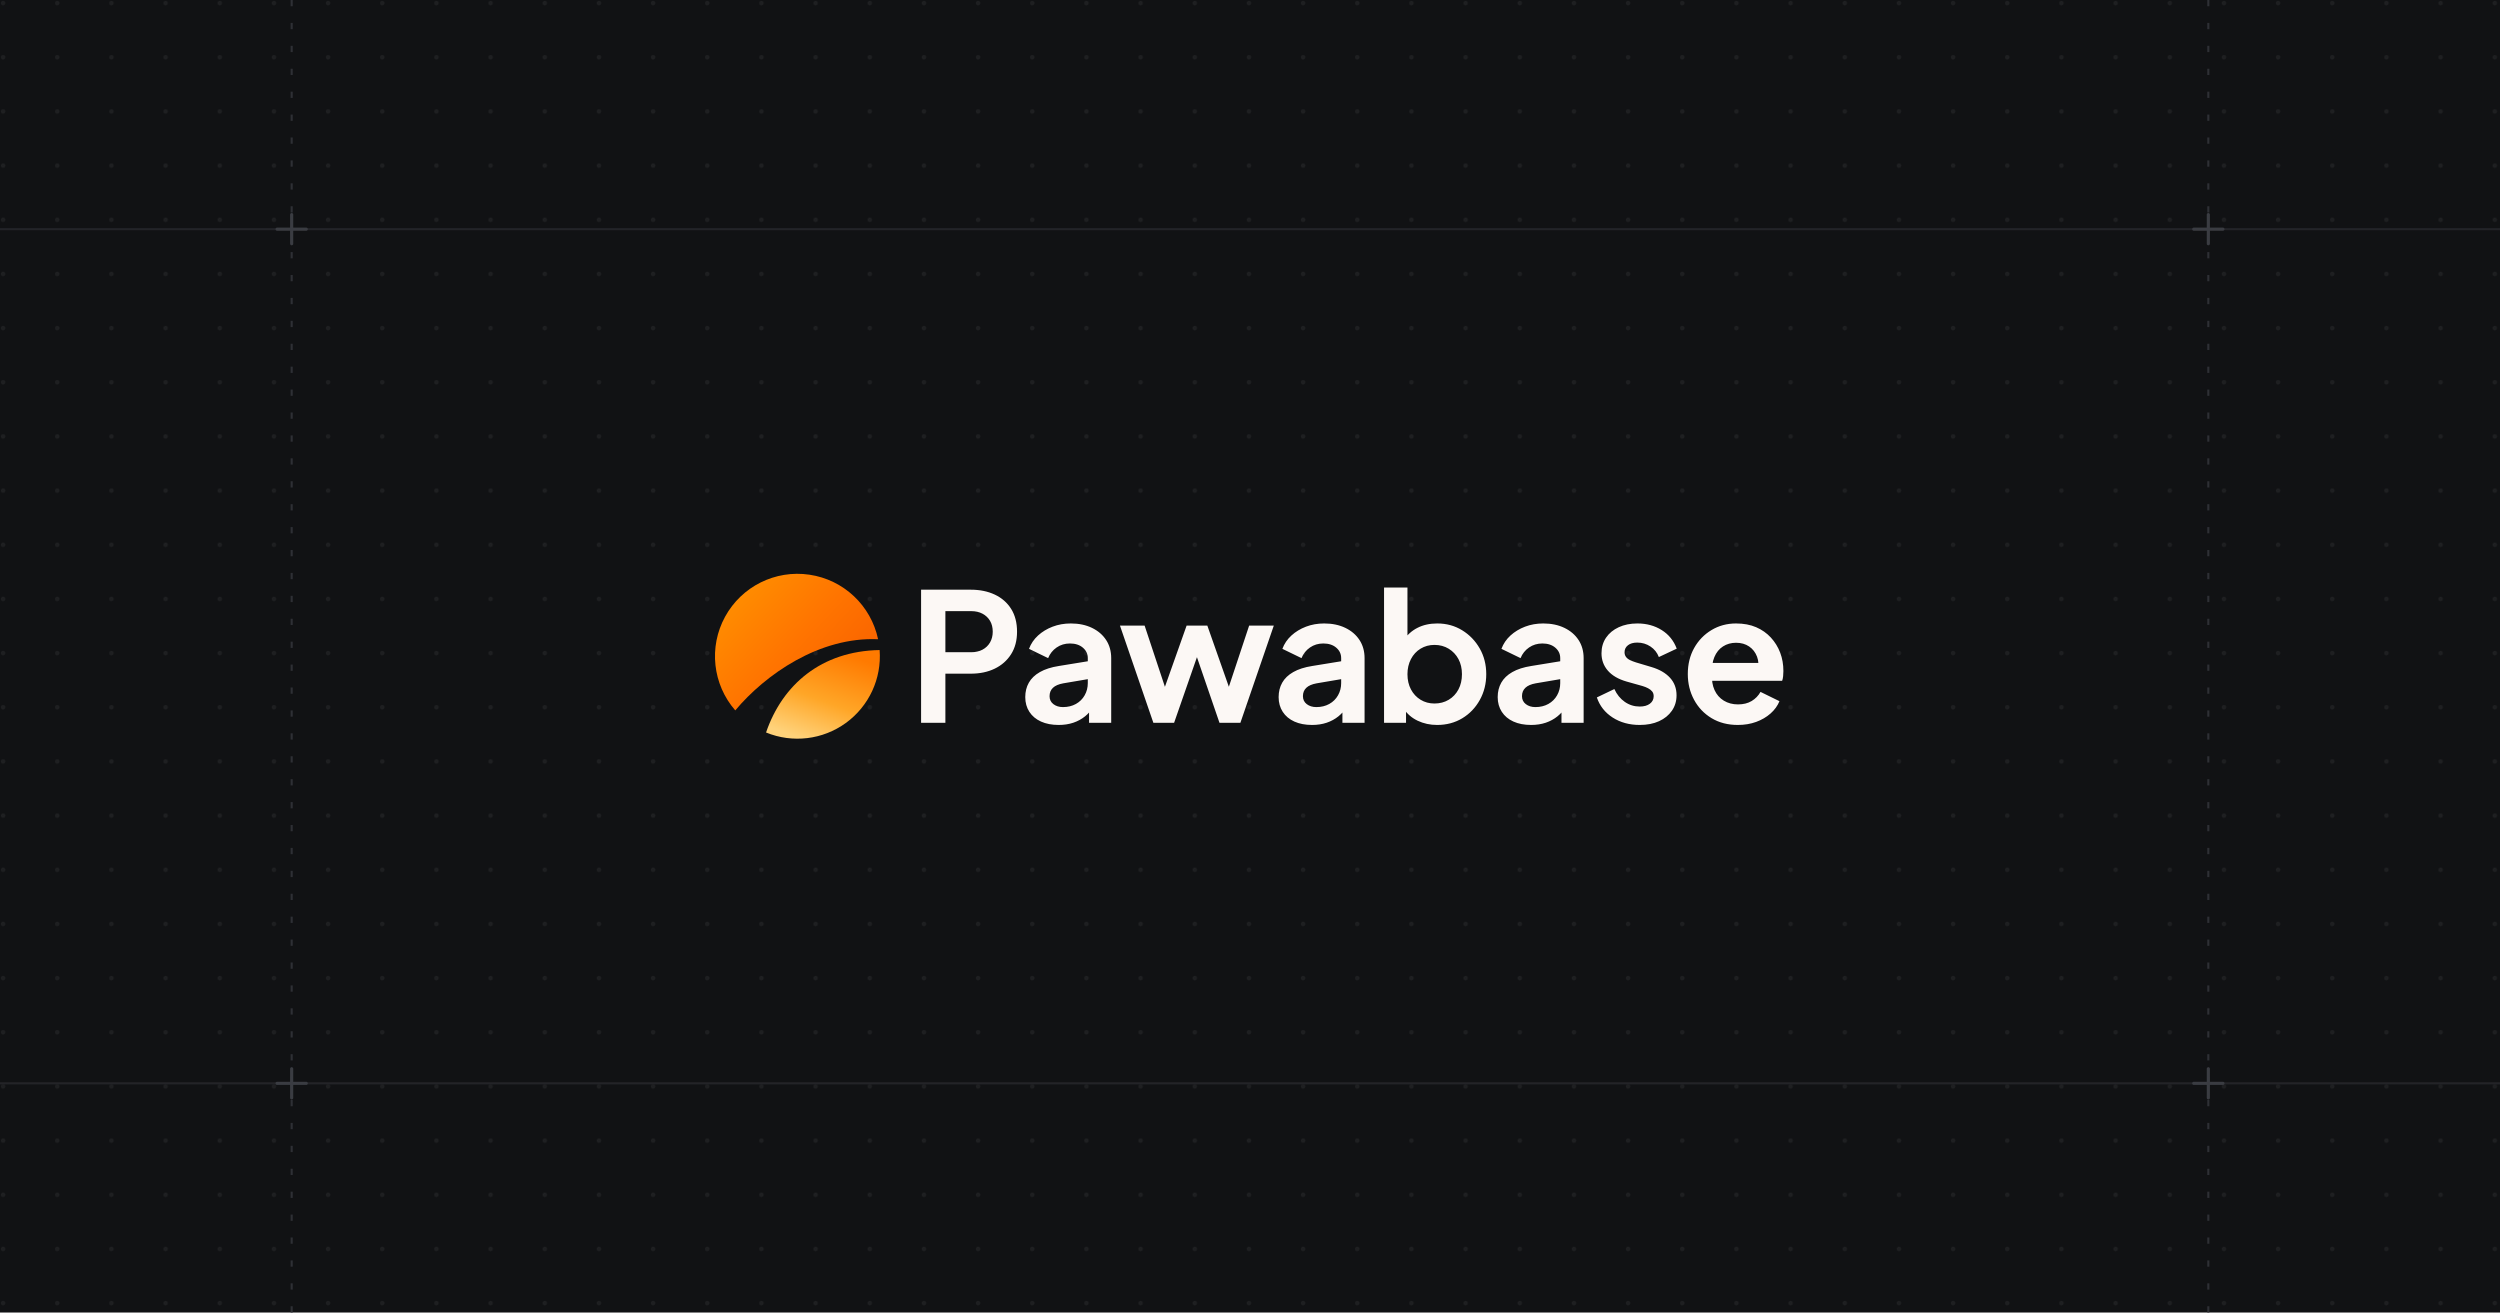
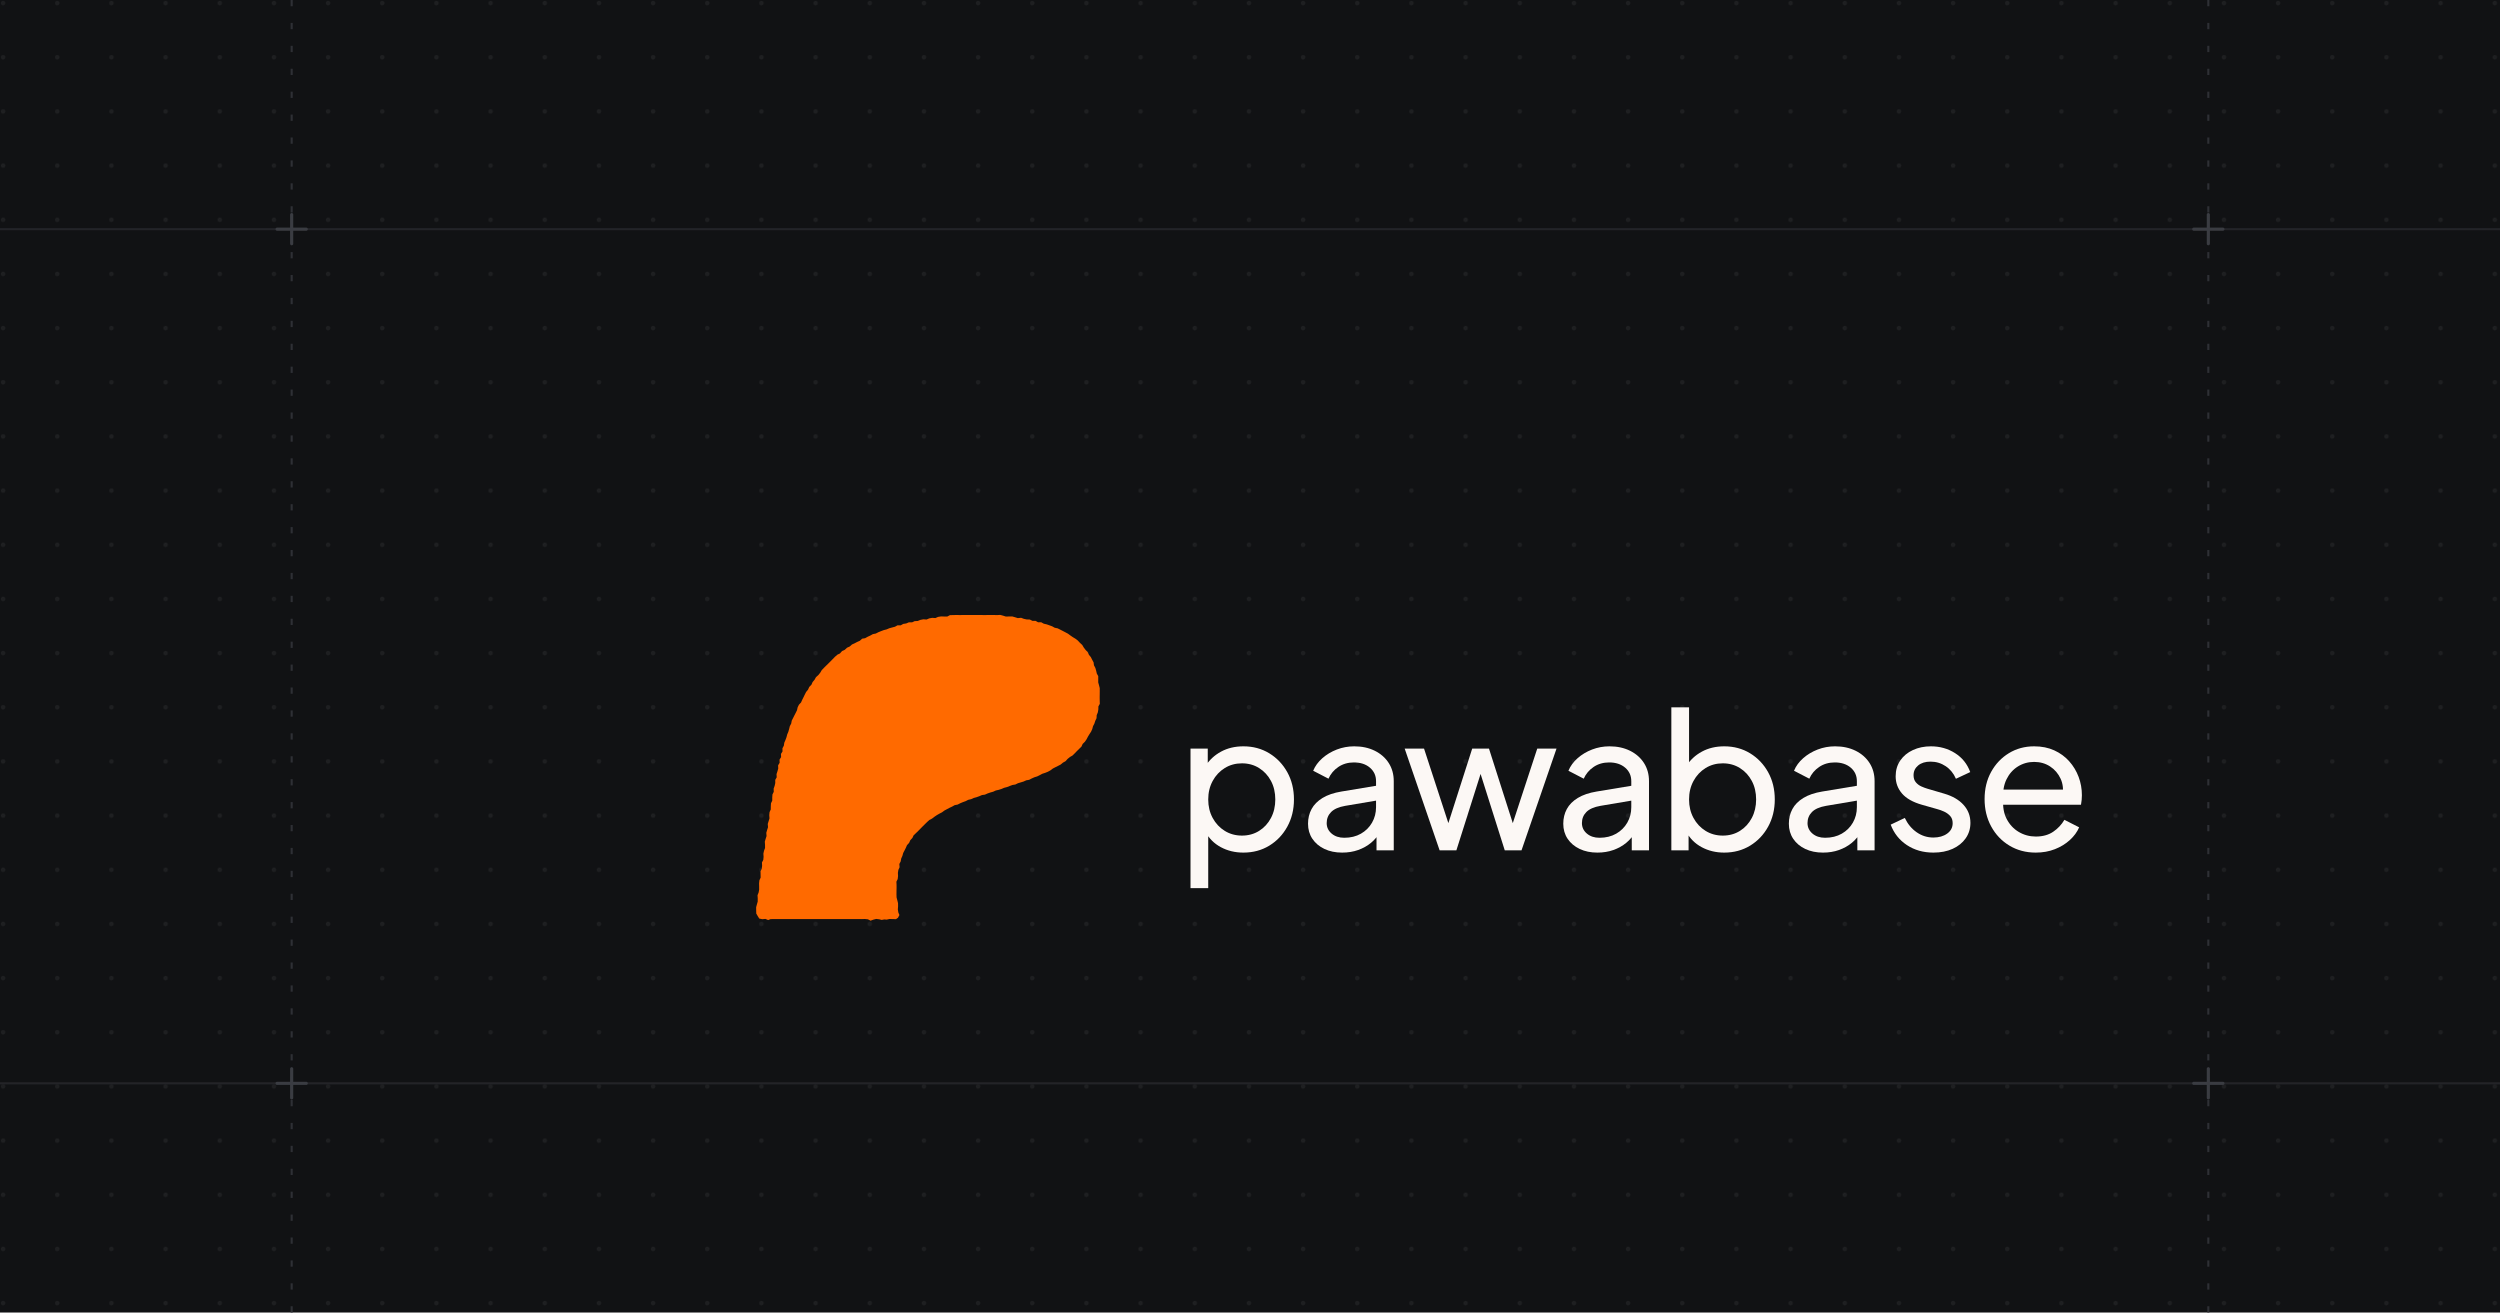
<svg xmlns="http://www.w3.org/2000/svg" width="1200" height="630" viewBox="0 0 1200 630" role="img" aria-label="Pawabase">
  <defs>
    <pattern id="dots" width="26" height="26" patternUnits="userSpaceOnUse">
      <circle cx="1.5" cy="1.5" r="1.1" fill="#fff" fill-opacity=".055" />
    </pattern>
  </defs>
  <rect x="0" y="0" width="1200" height="630" rx="0" fill="#111214" />
  <rect x="0" y="0" width="1200" height="630" rx="0" fill="url(#dots)" />
  <line x1="140" y1="0" x2="140" y2="630" stroke="#2e3035" stroke-width="1" stroke-dasharray="3 8" stroke-linecap="butt" />
  <line x1="1060" y1="0" x2="1060" y2="630" stroke="#2e3035" stroke-width="1" stroke-dasharray="3 8" stroke-linecap="butt" />
  <line x1="0" y1="110" x2="1200" y2="110" stroke="#232428" stroke-width="1" stroke-linecap="round" />
  <line x1="0" y1="520" x2="1200" y2="520" stroke="#232428" stroke-width="1" stroke-linecap="round" />
  <path d="M133 110 h14 M140 103 v14" stroke="#3a3c42" stroke-width="1.5" stroke-linecap="round" />
  <path d="M1053 110 h14 M1060 103 v14" stroke="#3a3c42" stroke-width="1.5" stroke-linecap="round" />
  <path d="M133 520 h14 M140 513 v14" stroke="#3a3c42" stroke-width="1.5" stroke-linecap="round" />
  <path d="M1053 520 h14 M1060 513 v14" stroke="#3a3c42" stroke-width="1.5" stroke-linecap="round" />
  <g transform="translate(330 262.2366) scale(0.8244275)">
-     <defs>
-       <linearGradient id="pb-upper" gradientUnits="userSpaceOnUse" x1="24" y1="16" x2="226" y2="204">
-         <stop offset="0" stop-color="#FF9500" />
-         <stop offset="0.5" stop-color="#FF7400" />
-         <stop offset="1" stop-color="#F65A00" />
-       </linearGradient>
-       <linearGradient id="pb-lower" gradientUnits="userSpaceOnUse" x1="178" y1="119" x2="134" y2="240">
-         <stop offset="0" stop-color="#FF7A00" />
-         <stop offset="0.55" stop-color="#FFA627" />
-         <stop offset="1" stop-color="#FFD27A" />
-       </linearGradient>
-       <linearGradient id="pb-vivid" gradientUnits="userSpaceOnUse" x1="48" y1="20" x2="218" y2="238">
-         <stop offset="0" stop-color="#FFAA00" />
-         <stop offset="0.48" stop-color="#FF7900" />
-         <stop offset="1" stop-color="#F65A00" />
-       </linearGradient>
-     </defs>
-     <path fill="url(#pb-upper)" d="M43.546 201.563A112 112 0 1 1 237.588 104.879C157.879 101.37 84.495 152.708 43.546 201.563Z" transform="translate(9.142857 9.142857) scale(.4285714)" />
-     <path fill="url(#pb-lower)" d="M239.682 119.566A112 112 0 0 1 85.383 231.575C107.481 166.789 160.361 120.949 239.682 119.566Z" transform="translate(9.142857 9.142857) scale(.4285714)" />
-     <path fill="#FCF8F5" d="M0.0 78.752V1.248H28.921Q36.827 1.248 42.913 4.109Q48.999 6.97 52.432 12.432Q55.865 17.893 55.865 25.696Q55.865 33.394 52.38 38.856Q48.895 44.317 42.861 47.23Q36.827 50.143 28.921 50.143H14.148V78.752ZM14.148 37.659H29.129Q32.978 37.659 35.787 36.151Q38.596 34.642 40.156 31.938Q41.717 29.233 41.717 25.696Q41.717 22.055 40.156 19.402Q38.596 16.749 35.787 15.241Q32.978 13.732 29.129 13.732H14.148ZM80.104 80.0Q74.174 80.0 69.805 78.023Q65.436 76.047 63.043 72.354Q60.65 68.661 60.65 63.771Q60.65 59.09 62.731 55.397Q64.811 51.704 69.181 49.207Q73.55 46.71 80.208 45.67L98.726 42.653V53.056L82.809 55.761Q78.752 56.489 76.775 58.362Q74.798 60.234 74.798 63.251Q74.798 66.164 77.035 67.88Q79.272 69.597 82.601 69.597Q86.866 69.597 90.143 67.776Q93.42 65.956 95.241 62.731Q97.061 59.506 97.061 55.657V41.092Q97.061 37.451 94.2 35.007Q91.339 32.562 86.658 32.562Q82.289 32.562 78.908 34.902Q75.527 37.243 73.966 41.092L62.835 35.683Q64.499 31.209 68.088 27.932Q71.678 24.655 76.567 22.783Q81.456 20.91 87.178 20.91Q94.148 20.91 99.454 23.459Q104.759 26.008 107.724 30.533Q110.689 35.059 110.689 41.092V78.752H97.789V69.077L100.702 68.869Q98.518 72.51 95.501 74.954Q92.484 77.399 88.635 78.7Q84.785 80.0 80.104 80.0ZM135.241 78.752 115.787 22.159H130.143L144.395 65.124L139.402 65.02L154.59 22.159H166.658L181.743 65.02L176.749 65.124L191.001 22.159H205.358L185.904 78.752H173.732L158.336 33.914H162.913L147.308 78.752ZM227.62 80.0Q221.691 80.0 217.321 78.023Q212.952 76.047 210.559 72.354Q208.166 68.661 208.166 63.771Q208.166 59.09 210.247 55.397Q212.328 51.704 216.697 49.207Q221.066 46.71 227.724 45.67L246.242 42.653V53.056L230.325 55.761Q226.268 56.489 224.291 58.362Q222.315 60.234 222.315 63.251Q222.315 66.164 224.551 67.88Q226.788 69.597 230.117 69.597Q234.382 69.597 237.659 67.776Q240.936 65.956 242.757 62.731Q244.577 59.506 244.577 55.657V41.092Q244.577 37.451 241.717 35.007Q238.856 32.562 234.174 32.562Q229.805 32.562 226.424 34.902Q223.043 37.243 221.482 41.092L210.351 35.683Q212.016 31.209 215.605 27.932Q219.194 24.655 224.083 22.783Q228.973 20.91 234.694 20.91Q241.664 20.91 246.97 23.459Q252.276 26.008 255.241 30.533Q258.205 35.059 258.205 41.092V78.752H245.306V69.077L248.218 68.869Q246.034 72.51 243.017 74.954Q240.0 77.399 236.151 78.7Q232.302 80.0 227.62 80.0ZM300.442 80.0Q294.304 80.0 289.155 77.555Q284.005 75.111 280.988 70.533L282.341 67.828V78.752H269.545V0.0H283.173V33.394L281.092 30.585Q284.005 26.008 288.999 23.459Q293.992 20.91 300.546 20.91Q308.557 20.91 315.007 24.863Q321.456 28.817 325.254 35.475Q329.051 42.133 329.051 50.455Q329.051 58.674 325.306 65.436Q321.56 72.198 315.111 76.099Q308.661 80.0 300.442 80.0ZM298.882 67.516Q303.563 67.516 307.204 65.332Q310.845 63.147 312.874 59.298Q314.902 55.449 314.902 50.455Q314.902 45.462 312.874 41.664Q310.845 37.867 307.204 35.631Q303.563 33.394 298.882 33.394Q294.408 33.394 290.819 35.579Q287.23 37.763 285.202 41.664Q283.173 45.566 283.173 50.455Q283.173 55.449 285.202 59.298Q287.23 63.147 290.819 65.332Q294.408 67.516 298.882 67.516ZM355.163 80.0Q349.233 80.0 344.863 78.023Q340.494 76.047 338.101 72.354Q335.709 68.661 335.709 63.771Q335.709 59.09 337.789 55.397Q339.87 51.704 344.239 49.207Q348.609 46.71 355.267 45.67L373.784 42.653V53.056L357.867 55.761Q353.81 56.489 351.834 58.362Q349.857 60.234 349.857 63.251Q349.857 66.164 352.094 67.88Q354.33 69.597 357.659 69.597Q361.925 69.597 365.202 67.776Q368.479 65.956 370.299 62.731Q372.12 59.506 372.12 55.657V41.092Q372.12 37.451 369.259 35.007Q366.398 32.562 361.717 32.562Q357.347 32.562 353.966 34.902Q350.585 37.243 349.025 41.092L337.893 35.683Q339.558 31.209 343.147 27.932Q346.736 24.655 351.625 22.783Q356.515 20.91 362.237 20.91Q369.207 20.91 374.512 23.459Q379.818 26.008 382.783 30.533Q385.748 35.059 385.748 41.092V78.752H372.848V69.077L375.761 68.869Q373.576 72.51 370.559 74.954Q367.542 77.399 363.693 78.7Q359.844 80.0 355.163 80.0ZM418.414 80.0Q409.363 80.0 402.653 75.683Q395.943 71.365 393.446 63.979L403.641 59.09Q405.826 63.875 409.727 66.58Q413.628 69.285 418.414 69.285Q422.159 69.285 424.343 67.62Q426.528 65.956 426.528 63.251Q426.528 61.586 425.644 60.494Q424.759 59.402 423.251 58.622Q421.743 57.841 419.974 57.321L410.715 54.72Q403.537 52.64 399.844 48.375Q396.151 44.109 396.151 38.283Q396.151 33.082 398.804 29.181Q401.456 25.28 406.19 23.095Q410.923 20.91 417.061 20.91Q425.072 20.91 431.209 24.759Q437.347 28.609 439.948 35.579L429.545 40.468Q428.088 36.619 424.655 34.33Q421.222 32.042 416.957 32.042Q413.524 32.042 411.547 33.602Q409.571 35.163 409.571 37.659Q409.571 39.22 410.403 40.364Q411.235 41.508 412.744 42.237Q414.252 42.965 416.229 43.589L425.28 46.294Q432.25 48.375 436.047 52.536Q439.844 56.697 439.844 62.731Q439.844 67.828 437.139 71.73Q434.434 75.631 429.649 77.815Q424.863 80.0 418.414 80.0ZM475.527 80.0Q466.788 80.0 460.234 76.047Q453.68 72.094 450.039 65.332Q446.398 58.57 446.398 50.351Q446.398 41.821 450.091 35.215Q453.784 28.609 460.182 24.759Q466.58 20.91 474.486 20.91Q481.144 20.91 486.19 23.095Q491.235 25.28 494.772 29.129Q498.309 32.978 500.182 37.919Q502.055 42.861 502.055 48.583Q502.055 50.039 501.899 51.599Q501.743 53.16 501.326 54.304H457.633V43.901H493.628L487.178 48.791Q488.114 44.005 486.71 40.26Q485.306 36.515 482.133 34.33Q478.96 32.146 474.486 32.146Q470.221 32.146 466.892 34.278Q463.563 36.411 461.847 40.52Q460.13 44.629 460.546 50.455Q460.13 55.657 461.951 59.662Q463.771 63.667 467.36 65.852Q470.949 68.036 475.631 68.036Q480.312 68.036 483.589 66.06Q486.866 64.083 488.739 60.754L499.766 66.164Q498.101 70.221 494.564 73.342Q491.027 76.463 486.19 78.231Q481.352 80.0 475.527 80.0Z" transform="translate(136 24)" />
+     <path fill="#ff6a00" d="M144.38,0.09 L146.70,0.03 L149.02,-0.02 L151.38,0.01 L153.72,0.00 L156.06,-0.00 L158.41,-0.00 L160.75,-0.00 L163.10,-0.00 L165.44,0.00 L167.78,0.00 L170.13,0.01 L172.47,0.00 L174.82,-0.01 L177.17,-0.02 L179.49,0.05 L181.89,-0.09 L184.00,0.48 L186.07,1.14 L188.44,1.08 L190.80,1.05 L192.89,1.65 L194.97,2.30 L197.41,2.06 L199.44,2.83 L201.59,3.29 L203.91,3.36 L205.85,4.33 L208.19,4.34 L210.09,5.42 L212.44,5.41 L214.34,6.47 L216.49,6.95 L218.53,7.67 L220.57,8.42 L222.47,9.48 L224.64,9.92 L226.58,10.89 L228.51,11.88 L230.44,12.89 L232.36,13.91 L234.15,15.24 L235.98,16.50 L237.87,17.63 L239.62,18.96 L241.27,20.72 L242.99,22.31 L244.10,24.20 L245.46,25.98 L247.06,27.67 L247.96,29.63 L249.40,31.38 L250.37,33.33 L251.42,35.24 L251.72,37.46 L252.74,39.38 L253.35,41.47 L253.83,43.62 L254.90,45.52 L254.90,47.86 L254.89,50.21 L255.48,52.32 L256.01,54.42 L256.02,56.79 L256.00,59.14 L255.97,61.46 L256.00,63.82 L256.07,66.20 L255.02,68.10 L254.97,70.43 L254.58,72.61 L253.75,74.61 L253.63,76.90 L252.69,78.86 L252.02,80.93 L251.01,82.85 L250.45,84.97 L249.56,86.94 L248.35,88.78 L247.21,90.66 L246.21,92.59 L244.97,94.42 L243.29,96.07 L242.41,98.04 L240.72,99.70 L239.06,101.33 L237.43,103.03 L235.75,104.68 L233.87,105.77 L232.11,107.19 L230.50,108.95 L228.59,110.01 L226.85,111.46 L224.91,112.45 L222.97,113.42 L221.04,114.42 L219.26,115.77 L217.34,116.81 L215.33,117.62 L213.26,118.28 L211.34,119.31 L209.40,120.27 L207.32,120.91 L205.34,121.80 L203.41,122.80 L201.23,123.19 L199.25,124.09 L197.17,124.72 L195.08,125.34 L193.14,126.30 L190.94,126.67 L188.91,127.42 L186.90,128.21 L184.78,128.76 L182.79,129.62 L180.72,130.28 L178.57,130.76 L176.60,131.67 L174.50,132.25 L172.45,132.96 L170.47,133.85 L168.26,134.16 L166.27,135.02 L164.23,135.76 L162.12,136.33 L160.15,137.23 L158.01,137.72 L156.08,138.71 L154.03,139.44 L152.04,140.28 L150.10,141.27 L147.93,141.68 L146.03,142.75 L144.06,143.67 L142.14,144.69 L140.23,145.73 L138.43,147.06 L136.50,148.04 L134.60,149.14 L132.77,150.38 L130.99,151.74 L129.06,152.74 L127.36,154.26 L125.68,155.92 L124.02,157.56 L122.38,159.23 L120.74,160.90 L119.05,162.54 L117.33,164.17 L116.40,166.13 L114.83,167.82 L113.95,169.81 L112.38,171.50 L111.53,173.49 L110.55,175.43 L109.54,177.36 L108.96,179.46 L108.08,181.44 L107.67,183.62 L106.67,185.54 L106.85,187.97 L105.95,189.94 L105.60,192.14 L105.71,194.53 L105.45,196.77 L104.49,198.71 L104.60,201.11 L104.61,203.42 L104.56,205.78 L104.54,208.14 L104.61,210.47 L105.16,212.57 L105.69,214.69 L105.73,217.04 L105.56,219.43 L105.92,221.65 L106.72,223.57 L105.67,225.61 L104.12,226.67 L101.75,226.57 L99.30,226.54 L97.20,227.00 L95.48,226.86 L93.50,227.23 L91.79,226.77 L89.44,226.48 L87.30,227.03 L85.22,227.79 L83.25,226.76 L81.00,226.53 L78.63,226.61 L76.29,226.59 L73.95,226.58 L71.61,226.58 L69.26,226.59 L66.91,226.59 L64.57,226.59 L62.23,226.59 L59.88,226.58 L57.54,226.59 L55.19,226.59 L52.85,226.59 L50.50,226.59 L48.16,226.59 L45.81,226.59 L43.47,226.59 L41.12,226.59 L38.78,226.59 L36.44,226.59 L34.09,226.59 L31.75,226.59 L29.40,226.59 L27.06,226.59 L24.71,226.59 L22.37,226.59 L20.02,226.59 L17.68,226.59 L15.33,226.58 L12.99,226.57 L10.65,226.63 L8.92,227.33 L6.89,226.47 L4.50,226.68 L2.28,226.20 L1.12,224.35 L0.05,222.46 L-0.02,220.14 L-0.04,217.76 L0.52,215.66 L1.12,213.56 L1.14,211.22 L0.99,208.81 L1.80,206.80 L2.20,204.63 L2.19,202.28 L2.14,199.91 L2.39,197.67 L3.30,195.71 L3.27,193.35 L3.22,190.98 L4.16,189.03 L4.40,186.78 L4.29,184.39 L5.28,182.46 L5.50,180.20 L5.36,177.80 L5.83,175.65 L6.59,173.62 L6.58,171.27 L6.42,168.86 L7.04,166.78 L7.71,164.71 L7.53,162.29 L8.13,160.19 L8.81,158.13 L8.61,155.70 L9.25,153.62 L9.90,151.55 L9.73,149.13 L9.95,146.88 L10.84,144.91 L10.88,142.58 L11.01,140.28 L11.96,138.33 L11.96,135.99 L12.11,133.71 L13.08,131.76 L13.00,129.39 L13.72,127.34 L14.21,125.20 L14.19,122.85 L15.27,120.95 L15.15,118.56 L15.83,116.49 L16.41,114.39 L16.33,112.01 L17.46,110.13 L17.38,107.76 L18.55,105.89 L18.45,103.51 L19.61,101.65 L19.56,99.28 L20.60,97.37 L20.93,95.16 L21.79,93.17 L22.55,91.14 L23.10,89.02 L23.94,87.03 L24.54,84.93 L25.06,82.80 L26.08,80.88 L26.49,78.70 L27.48,76.77 L28.45,74.83 L29.45,72.90 L30.41,70.95 L30.88,68.80 L31.84,66.85 L33.41,65.16 L34.29,63.18 L35.26,61.24 L36.21,59.29 L37.19,57.35 L38.63,55.60 L39.52,53.62 L41.15,51.95 L42.02,49.97 L43.48,48.23 L44.54,46.33 L46.32,44.72 L47.73,42.96 L48.84,41.07 L50.45,39.39 L52.11,37.74 L53.79,36.10 L55.46,34.44 L57.10,32.76 L58.74,31.09 L60.47,29.57 L62.42,28.63 L64.01,26.82 L65.99,25.94 L67.68,24.36 L69.66,23.48 L71.37,21.95 L73.35,21.07 L75.27,20.05 L77.26,19.17 L78.96,17.62 L81.16,17.27 L83.06,16.20 L85.03,15.29 L86.93,14.23 L89.10,13.81 L91.04,12.82 L93.04,12.00 L95.07,11.24 L97.19,10.70 L99.19,9.85 L101.29,9.28 L103.41,8.72 L105.31,7.66 L107.67,7.69 L109.57,6.62 L111.77,6.28 L113.77,5.44 L116.13,5.47 L118.09,4.56 L120.38,4.43 L122.39,3.61 L124.56,3.19 L126.97,3.34 L128.96,2.50 L131.15,2.10 L133.55,2.25 L135.54,1.39 L137.74,1.04 L140.11,1.11 L142.45,1.10 L144.38,0.09 Z" transform="translate(40,40) scale(0.78125)" />
+     <g fill="#fcf8f5" transform="translate(285,177) scale(0.11,-0.11)">
+       <path d="M71.5 -200V538.5H162.75V422.5L150.5 445.75Q181.25 494.25 233.0 522.375Q284.75 550.5 351.5 550.5Q428 550.5 488.375 513.625Q548.75 476.75 583.875 413.375Q619 350 619 269.25Q619 189.5 584.0 125.625Q549 61.75 488.625 24.875Q428.25 -12 351.25 -12Q285.5 -12 232.0 16.75Q178.5 45.5 150.25 99L165.25 115V-200ZM343.75 78Q394.75 78 434.625 103.0Q474.5 128 497.375 171.375Q520.25 214.75 520.25 269.25Q520.25 324.5 497.375 367.375Q474.5 410.25 434.625 435.375Q394.75 460.5 343.75 460.5Q293.25 460.5 252.75 435.5Q212.25 410.5 188.75 367.125Q165.25 323.75 165.25 269.25Q165.25 214.75 188.75 171.375Q212.25 128 252.75 103.0Q293.25 78 343.75 78Z" transform="translate(0,0)" />
+       <path d="M230 -12Q177 -12 136.25 7.375Q95.5 26.75 72.5 61.125Q49.5 95.5 49.5 140.75Q49.5 183.75 68.25 218.5Q87 253.25 126.375 277.25Q165.75 301.25 226.25 311.25L425.5 344.25V265.75L246.5 235.5Q195 226.5 171.625 202.625Q148.25 178.75 148.25 144.25Q148.25 111 174.375 88.75Q200.5 66.5 241.25 66.5Q291.75 66.5 329.5 88.125Q367.25 109.75 388.375 146.625Q409.5 183.5 409.5 228.5V366Q409.5 409.75 377.125 437.5Q344.75 465.25 292.25 465.25Q245.5 465.25 210.125 441.375Q174.75 417.5 157.75 379.25L76.75 421.25Q92 458.25 125.125 487.5Q158.25 516.75 202.0 533.625Q245.75 550.5 294 550.5Q355.5 550.5 402.875 527.0Q450.25 503.5 476.75 462.0Q503.25 420.5 503.25 366V0H412V102.25L428.75 95.5Q412.25 64 382.875 39.75Q353.5 15.5 314.875 1.75Q276.25 -12 230 -12Z" transform="translate(644,0)" />
+       <path d="M196 0 11 538.5H113.5L260.5 88.25L224.5 88.5L368.5 538.5H457.25L601 88.5L565 88.25L712.75 538.5H814.75L629.5 0H540.75L398.5 449.75H427.25L284.75 0Z" transform="translate(1194,0)" />
+       <path d="M230 -12Q177 -12 136.25 7.375Q95.5 26.75 72.5 61.125Q49.5 95.5 49.5 140.75Q49.5 183.75 68.25 218.5Q87 253.25 126.375 277.25Q165.75 301.25 226.25 311.25L425.5 344.25V265.75L246.5 235.5Q195 226.5 171.625 202.625Q148.25 178.75 148.25 144.25Q148.25 111 174.375 88.75Q200.5 66.5 241.25 66.5Q291.75 66.5 329.5 88.125Q367.25 109.75 388.375 146.625Q409.5 183.5 409.5 228.5V366Q409.5 409.75 377.125 437.5Q344.75 465.25 292.25 465.25Q245.5 465.25 210.125 441.375Q174.75 417.5 157.75 379.25L76.75 421.25Q92 458.25 125.125 487.5Q158.25 516.75 202.0 533.625Q245.75 550.5 294 550.5Q355.5 550.5 402.875 527.0Q450.25 503.5 476.75 462.0Q503.25 420.5 503.25 366V0H412V102.25L428.75 95.5Q412.25 64 382.875 39.75Q353.5 15.5 314.875 1.75Q276.25 -12 230 -12Z" transform="translate(1995,0)" />
+       <path d="M351.25 -12Q285.5 -12 232.0 16.75Q178.5 45.5 150.25 99L162.75 115V0H71.5V757H165.25V422.5L150.5 445.75Q181.25 494.25 233.0 522.375Q284.75 550.5 351.5 550.5Q428 550.5 488.375 513.625Q548.75 476.75 583.875 413.375Q619 350 619 269.25Q619 189.5 584.0 125.625Q549 61.75 488.625 24.875Q428.25 -12 351.25 -12ZM343.75 78Q394.75 78 434.625 103.0Q474.5 128 497.375 171.375Q520.25 214.75 520.25 269.25Q520.25 324.5 497.375 367.375Q474.5 410.25 434.625 435.375Q394.75 460.5 343.75 460.5Q293.25 460.5 252.75 435.5Q212.25 410.5 188.75 367.125Q165.25 323.75 165.25 269.25Q165.25 214.75 188.75 171.375Q212.25 128 252.75 103.0Q293.25 78 343.75 78Z" transform="translate(2545,0)" />
+       <path d="M230 -12Q177 -12 136.25 7.375Q95.5 26.75 72.5 61.125Q49.5 95.5 49.5 140.75Q49.5 183.75 68.25 218.5Q87 253.25 126.375 277.25Q165.75 301.25 226.25 311.25L425.5 344.25V265.75L246.5 235.5Q195 226.5 171.625 202.625Q148.25 178.75 148.25 144.25Q148.25 111 174.375 88.75Q200.5 66.5 241.25 66.5Q291.75 66.5 329.5 88.125Q367.25 109.75 388.375 146.625Q409.5 183.5 409.5 228.5V366Q409.5 409.75 377.125 437.5Q344.75 465.25 292.25 465.25Q245.5 465.25 210.125 441.375Q174.75 417.5 157.75 379.25L76.75 421.25Q92 458.25 125.125 487.5Q158.25 516.75 202.0 533.625Q245.75 550.5 294 550.5Q355.5 550.5 402.875 527.0Q450.25 503.5 476.75 462.0Q503.25 420.5 503.25 366V0H412V102.25L428.75 95.5Q412.25 64 382.875 39.75Q353.5 15.5 314.875 1.75Q276.25 -12 230 -12Z" transform="translate(3189,0)" />
+       <path d="M264.5 -12Q184.25 -12 124.125 27.875Q64 67.75 38.5 136L113.25 171.5Q135.75 123.75 175.875 95.75Q216 67.75 264.5 67.75Q308.5 67.75 337.5 88.625Q366.5 109.5 366.5 143.75Q366.5 167.75 353.0 182.25Q339.5 196.75 320.75 205.25Q302 213.75 285.5 218L204.5 241Q132.25 261.5 98.5 300.625Q64.75 339.75 64.75 391.75Q64.75 439.75 89.25 475.5Q113.75 511.25 156.25 530.875Q198.75 550.5 251.5 550.5Q322.5 550.5 379.25 514.5Q436 478.5 459.5 414.25L383.75 378.75Q365.75 421 329.75 445.25Q293.75 469.5 249.25 469.5Q208.25 469.5 183.875 449.25Q159.5 429 159.5 397.5Q159.5 374.5 171.5 360.25Q183.5 346 200.75 338.25Q218 330.5 233.5 326L322 300Q387.75 280.75 424.125 240.625Q460.5 200.5 460.5 145.25Q460.5 99.5 435.5 63.75Q410.5 28 366.5 8.0Q322.5 -12 264.5 -12Z" transform="translate(3739,0)" />
+       <path d="M320.25 -12Q242.25 -12 180.875 25.0Q119.5 62 84.5 126.25Q49.5 190.5 49.5 271Q49.5 352.25 84.125 415.125Q118.75 478 178.125 514.25Q237.5 550.5 311.75 550.5Q371.5 550.5 418.125 529.25Q464.75 508 497.375 471.375Q530 434.75 547.25 388.5Q564.5 342.25 564.5 292Q564.5 280.5 563.375 267.25Q562.25 254 559.75 241.5H117.75V321.5H506.25L461.5 286Q470.75 338 451.875 379.0Q433 420 396.125 444.0Q359.25 468 311.75 468Q264.5 468 225.625 443.75Q186.75 419.5 165.25 375.375Q143.75 331.25 148.25 270Q143.5 210.5 166.375 166.125Q189.25 121.75 230.375 97.375Q271.5 73 320.75 73Q375 73 412.125 98.0Q449.25 123 472 161.5L550 121.75Q534 84.75 500.625 54.375Q467.25 24 421.375 6.0Q375.5 -12 320.25 -12Z" transform="translate(4225,0)" />
+     </g>
  </g>
</svg>
